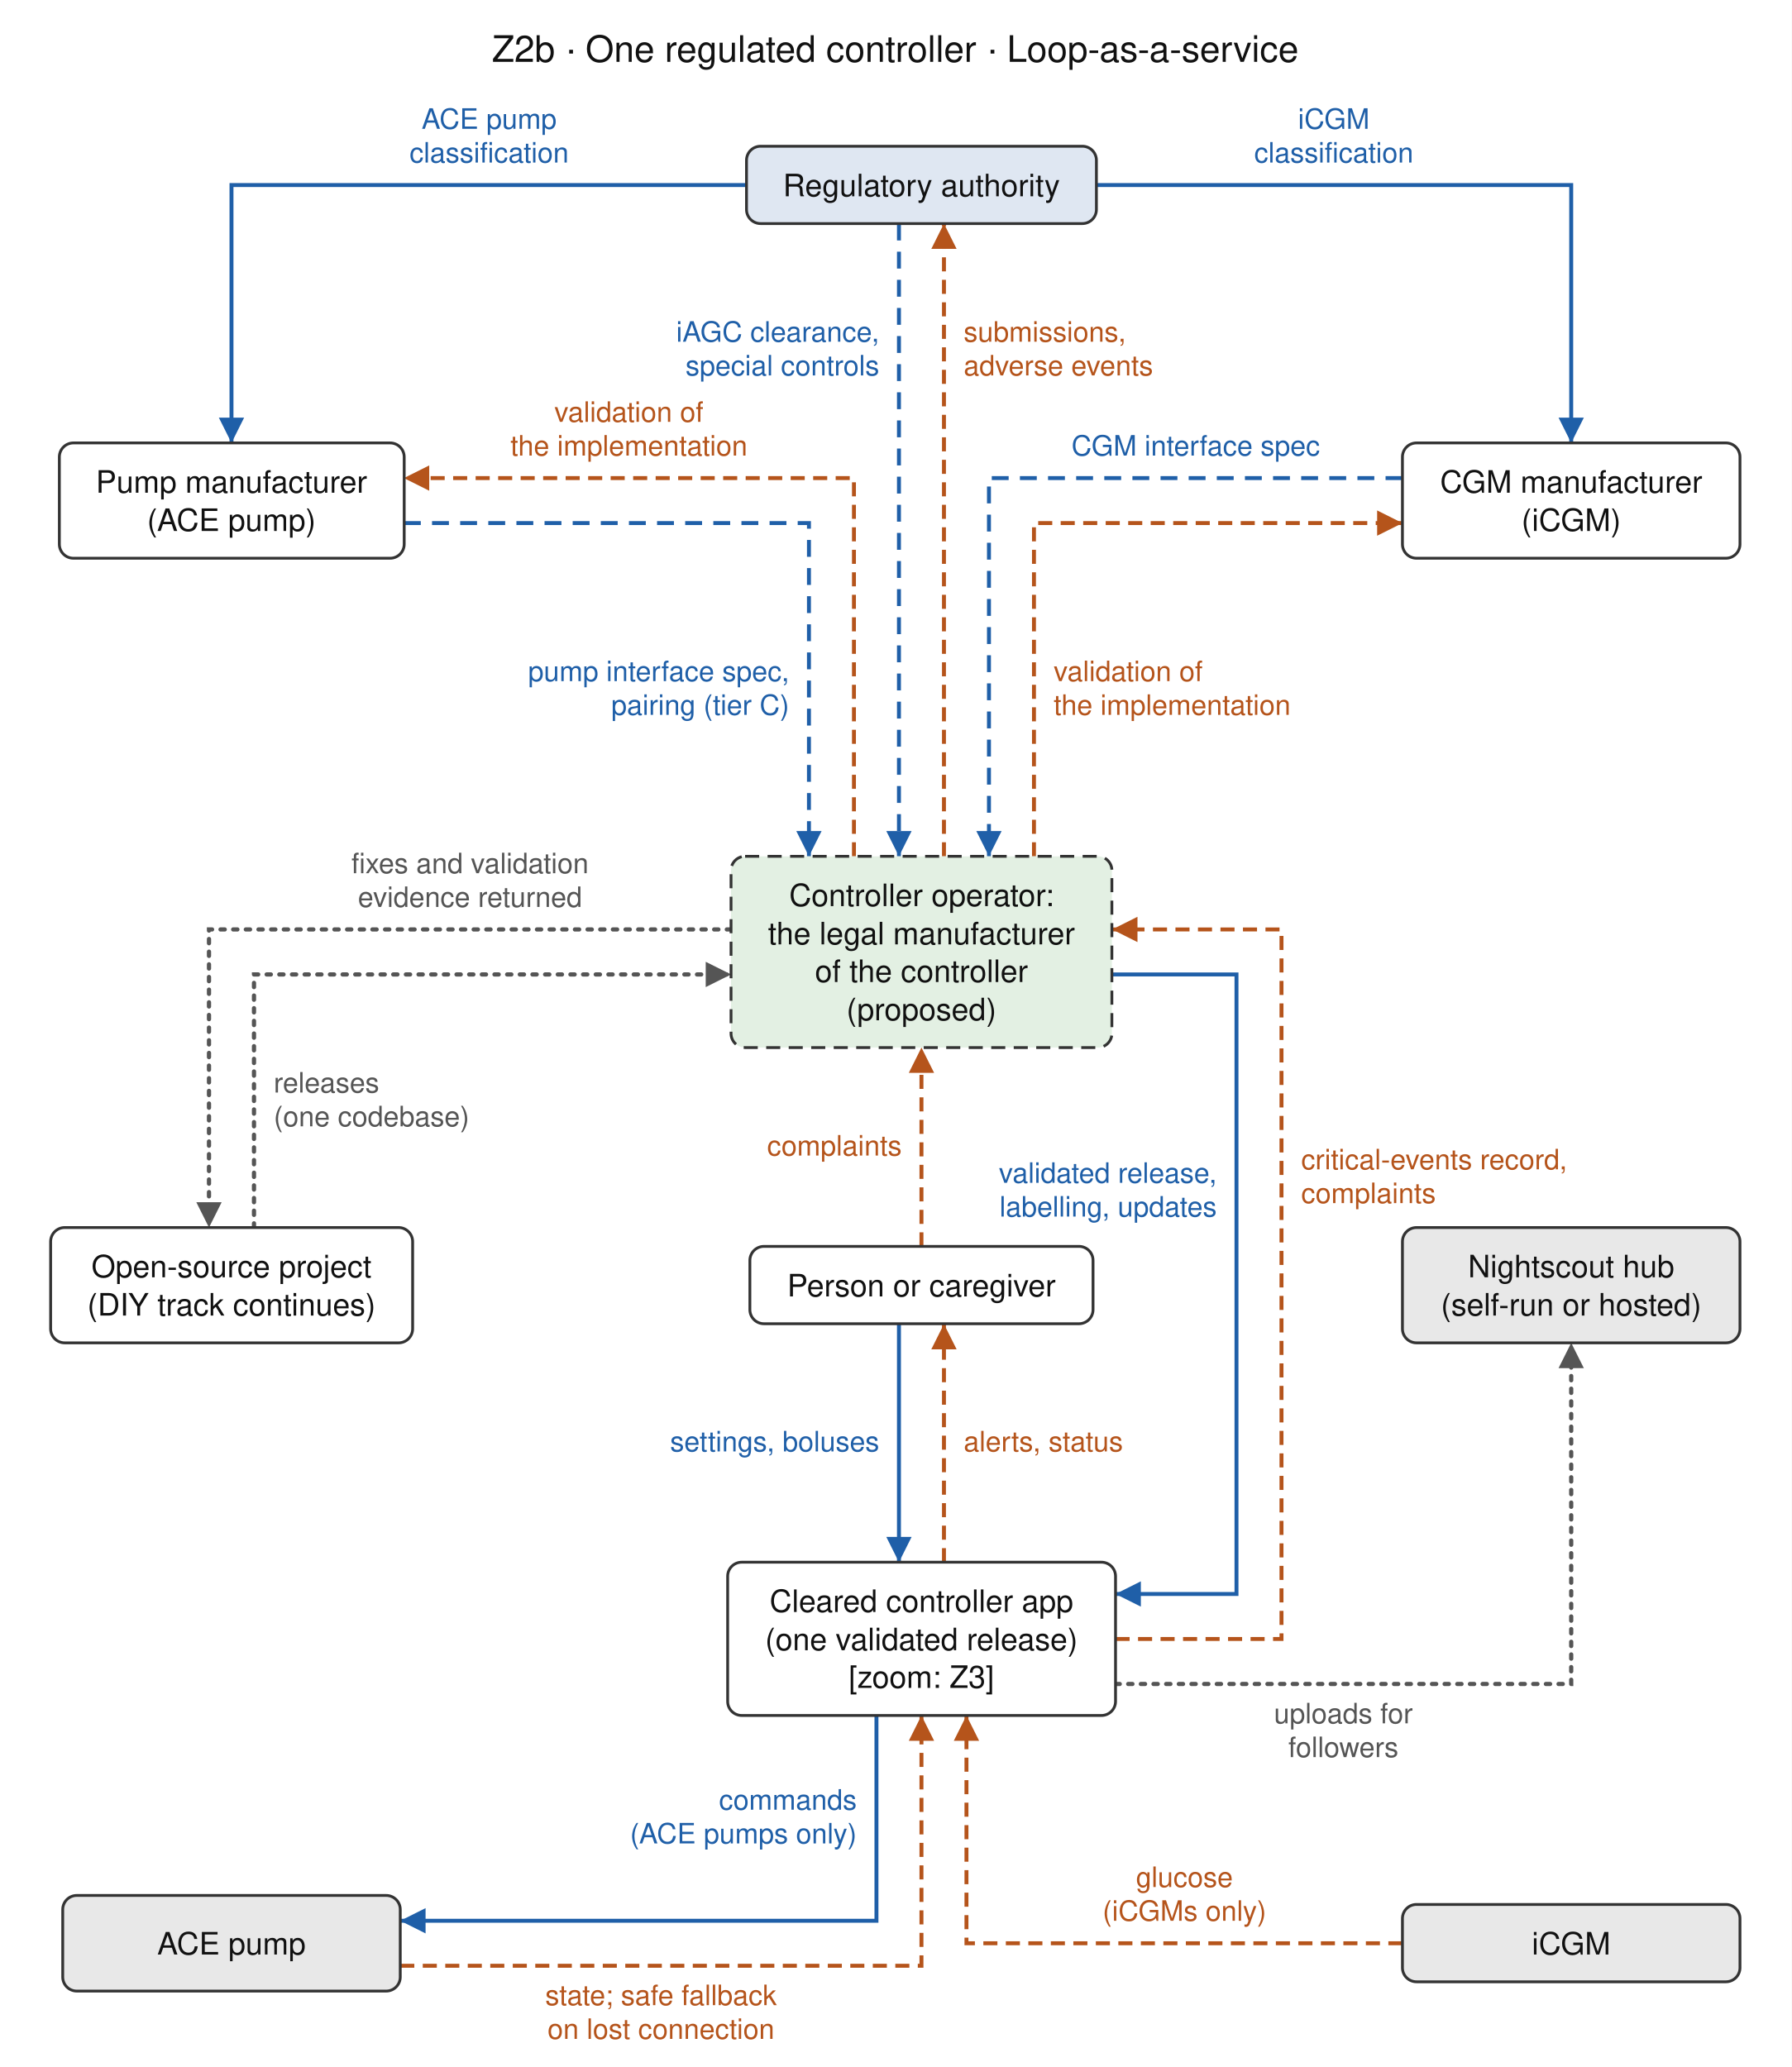
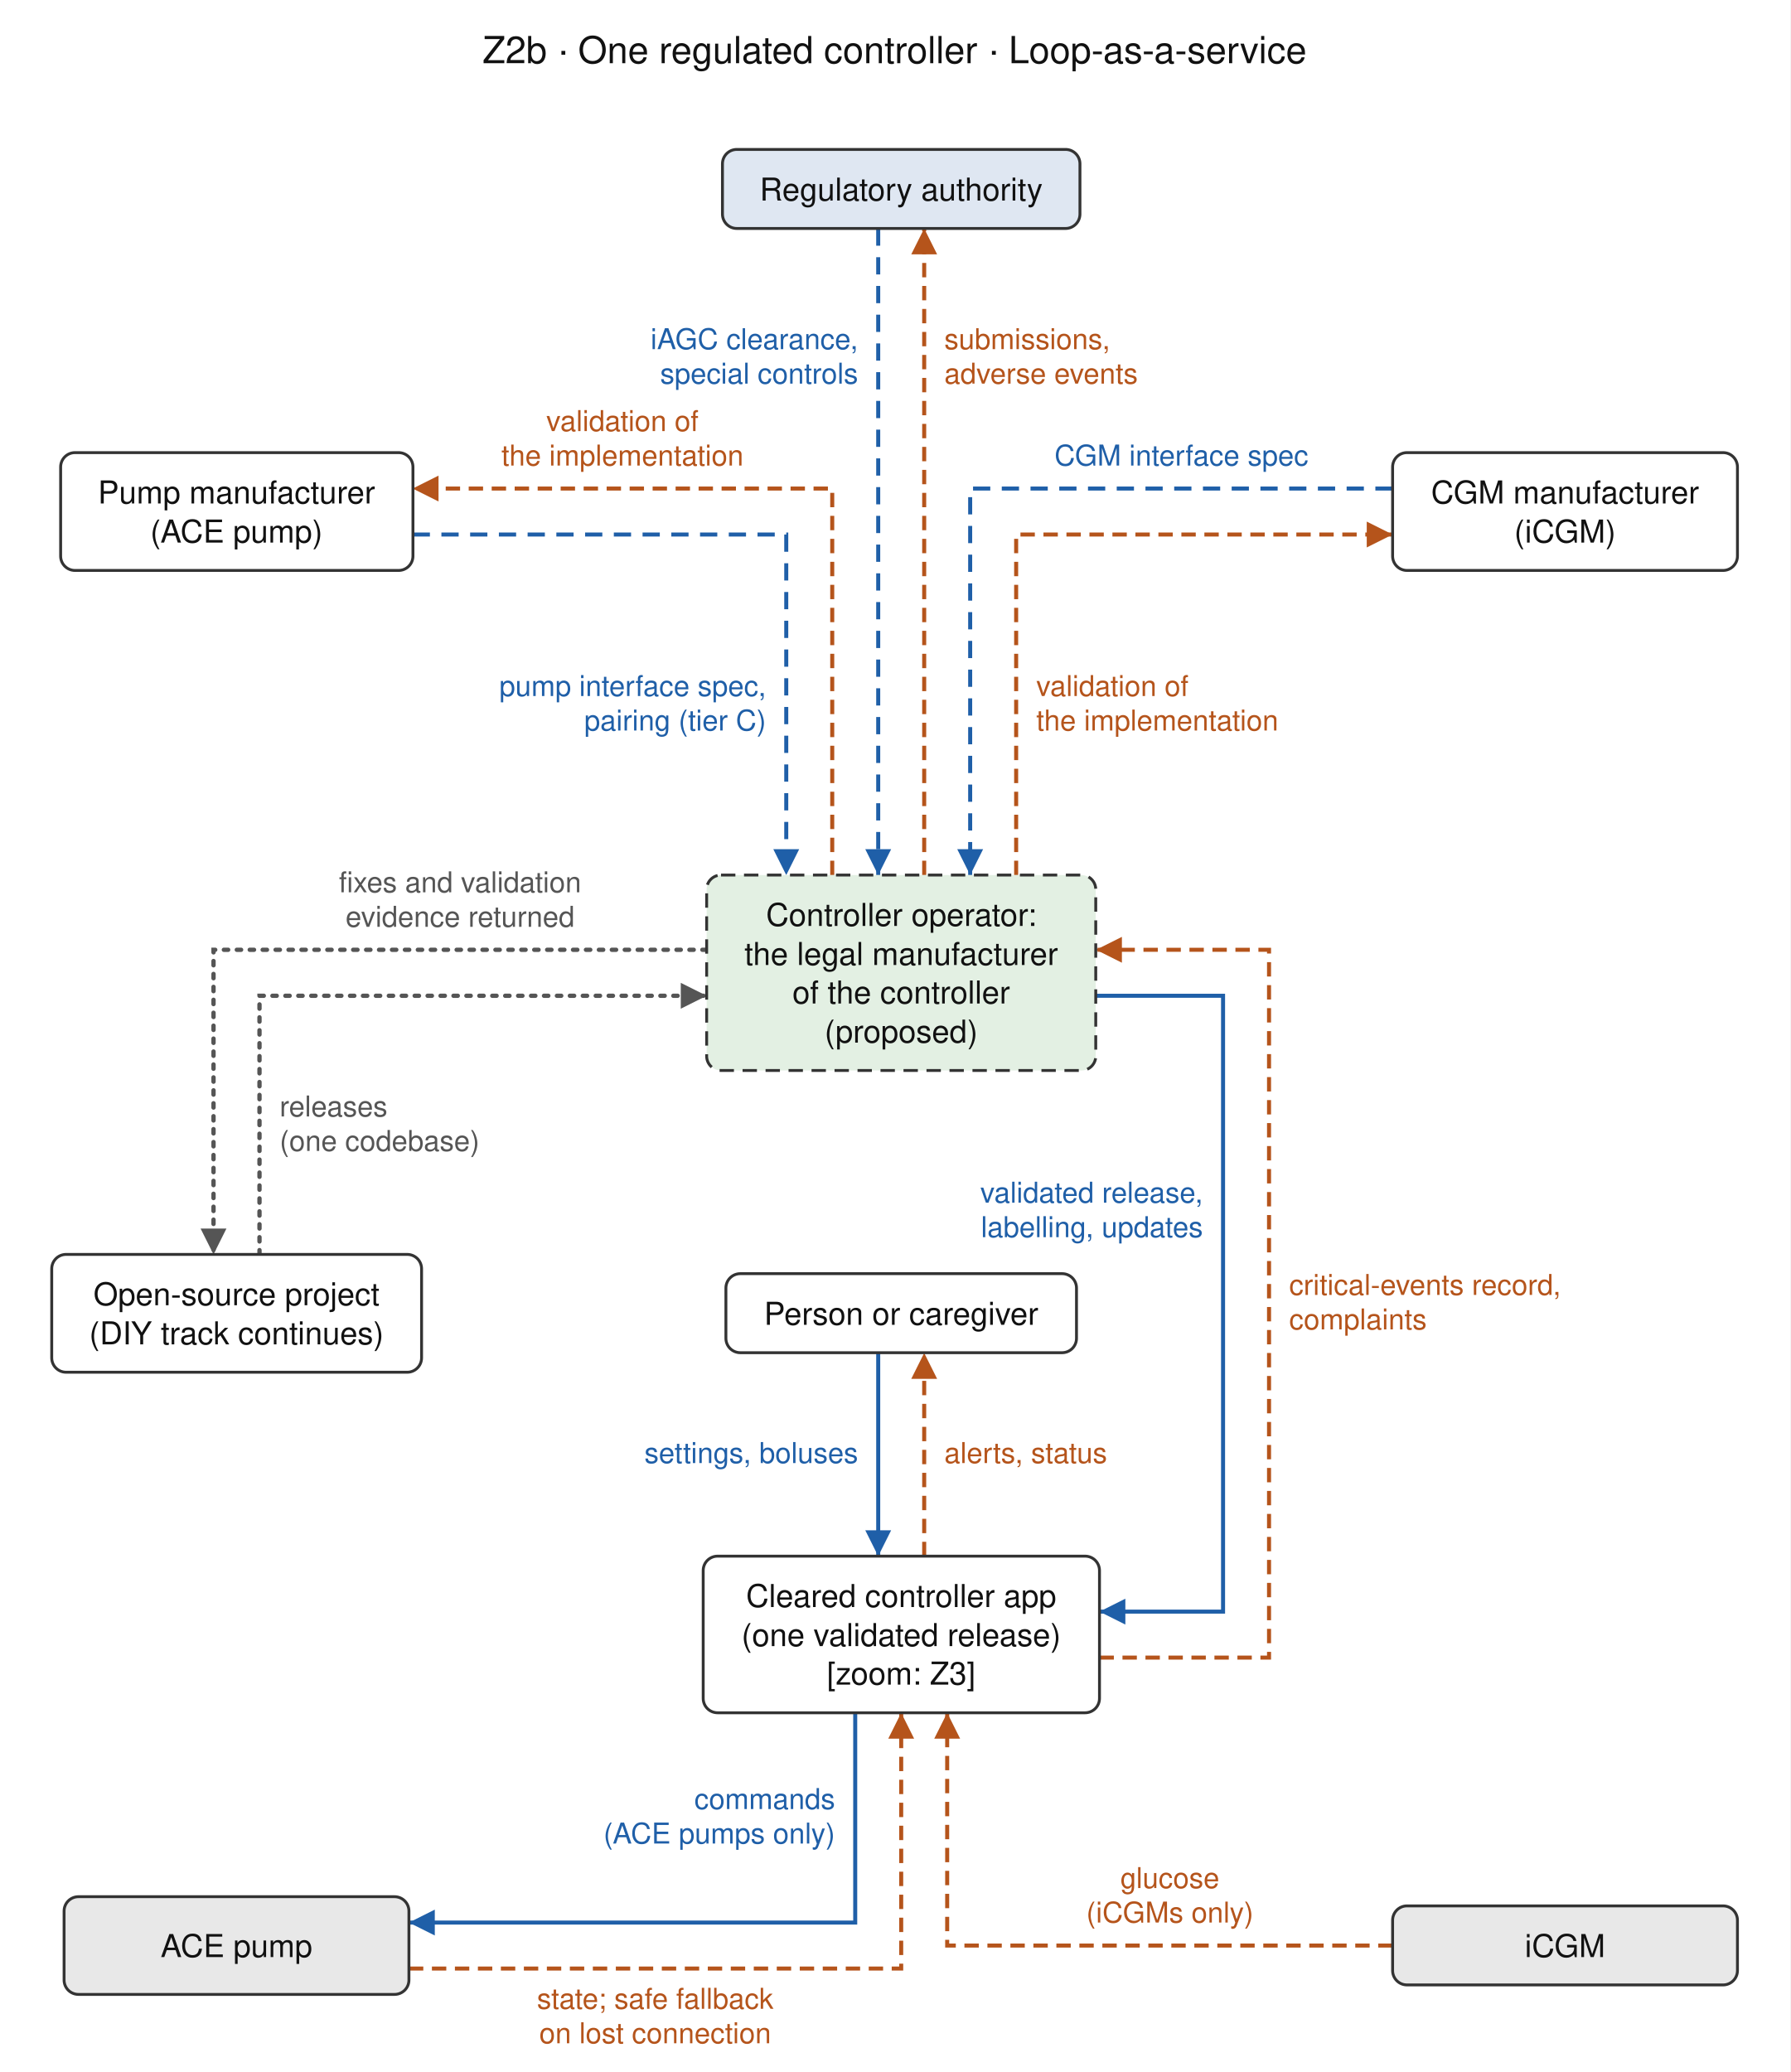
- <svg xmlns="http://www.w3.org/2000/svg" width="637" height="735" viewBox="0 0 637 735" font-family="Helvetica, Arial, sans-serif">
+ <svg xmlns="http://www.w3.org/2000/svg" width="623" height="721" viewBox="0 0 623 721" font-family="Helvetica, Arial, sans-serif">
  <defs>
    <marker id="ah1f5fa8" viewBox="0 0 10 10" refX="10" refY="5" markerUnits="userSpaceOnUse" markerWidth="9" markerHeight="9" orient="auto-start-reverse">
      <path d="M0,0 L10,5 L0,10 z" fill="#1f5fa8" />
    </marker>
    <marker id="ah2e7d32" viewBox="0 0 10 10" refX="10" refY="5" markerUnits="userSpaceOnUse" markerWidth="9" markerHeight="9" orient="auto-start-reverse">
      <path d="M0,0 L10,5 L0,10 z" fill="#2e7d32" />
    </marker>
    <marker id="ah555555" viewBox="0 0 10 10" refX="10" refY="5" markerUnits="userSpaceOnUse" markerWidth="9" markerHeight="9" orient="auto-start-reverse">
      <path d="M0,0 L10,5 L0,10 z" fill="#555555" />
    </marker>
    <marker id="ah888888" viewBox="0 0 10 10" refX="10" refY="5" markerUnits="userSpaceOnUse" markerWidth="9" markerHeight="9" orient="auto-start-reverse">
      <path d="M0,0 L10,5 L0,10 z" fill="#888888" />
    </marker>
    <marker id="ahb5541b" viewBox="0 0 10 10" refX="10" refY="5" markerUnits="userSpaceOnUse" markerWidth="9" markerHeight="9" orient="auto-start-reverse">
      <path d="M0,0 L10,5 L0,10 z" fill="#b5541b" />
    </marker>
    <marker id="ahc8c8c8" viewBox="0 0 10 10" refX="10" refY="5" markerUnits="userSpaceOnUse" markerWidth="9" markerHeight="9" orient="auto-start-reverse">
      <path d="M0,0 L10,5 L0,10 z" fill="#c8c8c8" />
    </marker>
  </defs>
-   <rect x="0" y="0" width="637" height="735" fill="#ffffff" />
-   <text x="318.3" y="22" font-size="13" text-anchor="middle" fill="#111">Z2b · One regulated controller · Loop-as-a-service</text>
+   <rect x="0" y="0" width="623" height="721" fill="#ffffff" />
+   <text x="311.3" y="22" font-size="13" text-anchor="middle" fill="#111">Z2b · One regulated controller · Loop-as-a-service</text>
  <g transform="translate(0.0,0.0)">
    <g class="edge">
-       <path class="edge" d="M319.6,79.5 L319.6,304.5" fill="none" stroke="#1f5fa8" stroke-width="1.4" stroke-dasharray="6,4" stroke-linecap="butt" marker-end="url(#ah1f5fa8)" />
+       <path class="edge" d="M305.6,79.5 L305.6,304.5" fill="none" stroke="#1f5fa8" stroke-width="1.4" stroke-dasharray="6,4" stroke-linecap="butt" marker-end="url(#ah1f5fa8)" />
    </g>
    <g class="edge">
-       <path class="edge" d="M335.6,304.5 L335.6,79.5" fill="none" stroke="#b5541b" stroke-width="1.4" stroke-dasharray="5,3" stroke-linecap="butt" marker-end="url(#ahb5541b)" />
+       <path class="edge" d="M321.6,304.5 L321.6,79.5" fill="none" stroke="#b5541b" stroke-width="1.4" stroke-dasharray="5,3" stroke-linecap="butt" marker-end="url(#ahb5541b)" />
    </g>
    <g class="edge">
-       <path class="edge" d="M265.4,65.8 L82.3,65.8 L82.3,157.5" fill="none" stroke="#1f5fa8" stroke-width="1.4" stroke-linecap="butt" marker-end="url(#ah1f5fa8)" />
+       <path class="edge" d="M143.6,186.0 L273.6,186.0 L273.6,304.5" fill="none" stroke="#1f5fa8" stroke-width="1.4" stroke-dasharray="6,4" stroke-linecap="butt" marker-end="url(#ah1f5fa8)" />
    </g>
    <g class="edge">
-       <path class="edge" d="M389.9,65.8 L558.6,65.8 L558.6,157.5" fill="none" stroke="#1f5fa8" stroke-width="1.4" stroke-linecap="butt" marker-end="url(#ah1f5fa8)" />
+       <path class="edge" d="M289.6,304.5 L289.6,170.0 L143.6,170.0" fill="none" stroke="#b5541b" stroke-width="1.4" stroke-dasharray="5,3" stroke-linecap="butt" marker-end="url(#ahb5541b)" />
    </g>
    <g class="edge">
-       <path class="edge" d="M143.6,186.0 L287.6,186.0 L287.6,304.5" fill="none" stroke="#1f5fa8" stroke-width="1.4" stroke-dasharray="6,4" stroke-linecap="butt" marker-end="url(#ah1f5fa8)" />
+       <path class="edge" d="M484.6,170.0 L337.6,170.0 L337.6,304.5" fill="none" stroke="#1f5fa8" stroke-width="1.4" stroke-dasharray="6,4" stroke-linecap="butt" marker-end="url(#ah1f5fa8)" />
    </g>
    <g class="edge">
-       <path class="edge" d="M303.6,304.5 L303.6,170.0 L143.6,170.0" fill="none" stroke="#b5541b" stroke-width="1.4" stroke-dasharray="5,3" stroke-linecap="butt" marker-end="url(#ahb5541b)" />
+       <path class="edge" d="M353.6,304.5 L353.6,186.0 L484.6,186.0" fill="none" stroke="#b5541b" stroke-width="1.4" stroke-dasharray="5,3" stroke-linecap="butt" marker-end="url(#ahb5541b)" />
    </g>
    <g class="edge">
-       <path class="edge" d="M498.6,170.0 L351.6,170.0 L351.6,304.5" fill="none" stroke="#1f5fa8" stroke-width="1.4" stroke-dasharray="6,4" stroke-linecap="butt" marker-end="url(#ah1f5fa8)" />
+       <path class="edge" d="M90.3,436.5 L90.3,346.5 L245.9,346.5" fill="none" stroke="#555555" stroke-width="1.5" stroke-dasharray="1.5,3" stroke-linecap="round" marker-end="url(#ah555555)" />
    </g>
    <g class="edge">
-       <path class="edge" d="M367.6,304.5 L367.6,186.0 L498.6,186.0" fill="none" stroke="#b5541b" stroke-width="1.4" stroke-dasharray="5,3" stroke-linecap="butt" marker-end="url(#ahb5541b)" />
+       <path class="edge" d="M245.9,330.5 L74.3,330.5 L74.3,436.5" fill="none" stroke="#555555" stroke-width="1.5" stroke-dasharray="1.5,3" stroke-linecap="round" marker-end="url(#ah555555)" />
    </g>
    <g class="edge">
-       <path class="edge" d="M90.3,436.5 L90.3,346.5 L259.9,346.5" fill="none" stroke="#555555" stroke-width="1.5" stroke-dasharray="1.5,3" stroke-linecap="round" marker-end="url(#ah555555)" />
+       <path class="edge" d="M381.4,346.5 L425.6,346.5 L425.6,560.8 L382.6,560.8" fill="none" stroke="#1f5fa8" stroke-width="1.4" stroke-linecap="butt" marker-end="url(#ah1f5fa8)" />
    </g>
    <g class="edge">
-       <path class="edge" d="M259.9,330.5 L74.3,330.5 L74.3,436.5" fill="none" stroke="#555555" stroke-width="1.5" stroke-dasharray="1.5,3" stroke-linecap="round" marker-end="url(#ah555555)" />
+       <path class="edge" d="M382.6,576.8 L441.6,576.8 L441.6,330.5 L381.4,330.5" fill="none" stroke="#b5541b" stroke-width="1.4" stroke-dasharray="5,3" stroke-linecap="butt" marker-end="url(#ahb5541b)" />
    </g>
    <g class="edge">
-       <path class="edge" d="M395.4,346.5 L439.6,346.5 L439.6,566.8 L396.6,566.8" fill="none" stroke="#1f5fa8" stroke-width="1.4" stroke-linecap="butt" marker-end="url(#ah1f5fa8)" />
+       <path class="edge" d="M305.6,470.8 L305.6,541.5" fill="none" stroke="#1f5fa8" stroke-width="1.4" stroke-linecap="butt" marker-end="url(#ah1f5fa8)" />
    </g>
    <g class="edge">
-       <path class="edge" d="M396.6,582.8 L455.6,582.8 L455.6,330.5 L395.4,330.5" fill="none" stroke="#b5541b" stroke-width="1.4" stroke-dasharray="5,3" stroke-linecap="butt" marker-end="url(#ahb5541b)" />
+       <path class="edge" d="M321.6,541.5 L321.6,470.8" fill="none" stroke="#b5541b" stroke-width="1.4" stroke-dasharray="5,3" stroke-linecap="butt" marker-end="url(#ahb5541b)" />
    </g>
    <g class="edge">
-       <path class="edge" d="M319.6,470.8 L319.6,555.5" fill="none" stroke="#1f5fa8" stroke-width="1.4" stroke-linecap="butt" marker-end="url(#ah1f5fa8)" />
+       <path class="edge" d="M297.6,596.0 L297.6,669.0 L142.3,669.0" fill="none" stroke="#1f5fa8" stroke-width="1.4" stroke-linecap="butt" marker-end="url(#ah1f5fa8)" />
    </g>
    <g class="edge">
-       <path class="edge" d="M335.6,555.5 L335.6,470.8" fill="none" stroke="#b5541b" stroke-width="1.4" stroke-dasharray="5,3" stroke-linecap="butt" marker-end="url(#ahb5541b)" />
+       <path class="edge" d="M142.3,685.0 L313.6,685.0 L313.6,596.0" fill="none" stroke="#b5541b" stroke-width="1.4" stroke-dasharray="5,3" stroke-linecap="butt" marker-end="url(#ahb5541b)" />
    </g>
    <g class="edge">
-       <path class="edge" d="M327.6,443.2 L327.6,372.5" fill="none" stroke="#b5541b" stroke-width="1.4" stroke-dasharray="5,3" stroke-linecap="butt" marker-end="url(#ahb5541b)" />
-     </g>
-     <g class="edge">
-       <path class="edge" d="M396.6,598.8 L558.6,598.8 L558.6,477.5" fill="none" stroke="#555555" stroke-width="1.5" stroke-dasharray="1.5,3" stroke-linecap="round" marker-end="url(#ah555555)" />
-     </g>
-     <g class="edge">
-       <path class="edge" d="M311.6,610.0 L311.6,683.0 L142.3,683.0" fill="none" stroke="#1f5fa8" stroke-width="1.4" stroke-linecap="butt" marker-end="url(#ah1f5fa8)" />
-     </g>
-     <g class="edge">
-       <path class="edge" d="M142.3,699.0 L327.6,699.0 L327.6,610.0" fill="none" stroke="#b5541b" stroke-width="1.4" stroke-dasharray="5,3" stroke-linecap="butt" marker-end="url(#ahb5541b)" />
-     </g>
-     <g class="edge">
-       <path class="edge" d="M498.6,691.0 L343.6,691.0 L343.6,610.0" fill="none" stroke="#b5541b" stroke-width="1.4" stroke-dasharray="5,3" stroke-linecap="butt" marker-end="url(#ahb5541b)" />
+       <path class="edge" d="M484.6,677.0 L329.6,677.0 L329.6,596.0" fill="none" stroke="#b5541b" stroke-width="1.4" stroke-dasharray="5,3" stroke-linecap="butt" marker-end="url(#ahb5541b)" />
    </g>
    <g class="node" data-id="reg">
-       <rect x="265.4" y="52.0" width="124.4" height="27.5" rx="5" fill="#dfe7f2" stroke="#333333" stroke-width="1" />
-       <text x="327.6" y="69.8" font-size="11" text-anchor="middle" fill="#111111">Regulatory authority</text>
+       <rect x="251.4" y="52.0" width="124.4" height="27.5" rx="5" fill="#dfe7f2" stroke="#333333" stroke-width="1" />
+       <text x="313.6" y="69.8" font-size="11" text-anchor="middle" fill="#111111">Regulatory authority</text>
    </g>
    <g class="node" data-id="pumpmfr">
      <rect x="21.1" y="157.5" width="122.6" height="41.0" rx="5" fill="#ffffff" stroke="#333333" stroke-width="1" />
      <text x="82.3" y="175.2" font-size="11" text-anchor="middle" fill="#111111">Pump manufacturer</text>
      <text x="82.3" y="188.8" font-size="11" text-anchor="middle" fill="#111111">(ACE pump)</text>
    </g>
    <g class="node" data-id="cgmmfr">
-       <rect x="498.6" y="157.5" width="120.0" height="41.0" rx="5" fill="#ffffff" stroke="#333333" stroke-width="1" />
-       <text x="558.6" y="175.2" font-size="11" text-anchor="middle" fill="#111111">CGM manufacturer</text>
-       <text x="558.6" y="188.8" font-size="11" text-anchor="middle" fill="#111111">(iCGM)</text>
+       <rect x="484.6" y="157.5" width="120.0" height="41.0" rx="5" fill="#ffffff" stroke="#333333" stroke-width="1" />
+       <text x="544.6" y="175.2" font-size="11" text-anchor="middle" fill="#111111">CGM manufacturer</text>
+       <text x="544.6" y="188.8" font-size="11" text-anchor="middle" fill="#111111">(iCGM)</text>
    </g>
    <g class="node" data-id="op">
-       <rect x="259.9" y="304.5" width="135.4" height="68.0" rx="5" fill="#e3f0e3" stroke="#333333" stroke-width="1" stroke-dasharray="5,3" />
-       <text x="327.6" y="322.2" font-size="11" text-anchor="middle" fill="#111111">Controller operator:</text>
-       <text x="327.6" y="335.8" font-size="11" text-anchor="middle" fill="#111111">the legal manufacturer</text>
-       <text x="327.6" y="349.2" font-size="11" text-anchor="middle" fill="#111111">of the controller</text>
-       <text x="327.6" y="362.8" font-size="11" text-anchor="middle" fill="#111111">(proposed)</text>
+       <rect x="245.9" y="304.5" width="135.4" height="68.0" rx="5" fill="#e3f0e3" stroke="#333333" stroke-width="1" stroke-dasharray="5,3" />
+       <text x="313.6" y="322.2" font-size="11" text-anchor="middle" fill="#111111">Controller operator:</text>
+       <text x="313.6" y="335.8" font-size="11" text-anchor="middle" fill="#111111">the legal manufacturer</text>
+       <text x="313.6" y="349.2" font-size="11" text-anchor="middle" fill="#111111">of the controller</text>
+       <text x="313.6" y="362.8" font-size="11" text-anchor="middle" fill="#111111">(proposed)</text>
    </g>
    <g class="node" data-id="project">
      <rect x="18.0" y="436.5" width="128.7" height="41.0" rx="5" fill="#ffffff" stroke="#333333" stroke-width="1" />
      <text x="82.3" y="454.2" font-size="11" text-anchor="middle" fill="#111111">Open-source project</text>
      <text x="82.3" y="467.8" font-size="11" text-anchor="middle" fill="#111111">(DIY track continues)</text>
    </g>
    <g class="node" data-id="person">
-       <rect x="266.6" y="443.2" width="122.0" height="27.5" rx="5" fill="#ffffff" stroke="#333333" stroke-width="1" />
-       <text x="327.6" y="461.0" font-size="11" text-anchor="middle" fill="#111111">Person or caregiver</text>
-     </g>
-     <g class="node" data-id="hub">
-       <rect x="498.6" y="436.5" width="120.0" height="41.0" rx="5" fill="#e8e8e8" stroke="#333333" stroke-width="1" />
-       <text x="558.6" y="454.2" font-size="11" text-anchor="middle" fill="#111111">Nightscout hub</text>
-       <text x="558.6" y="467.8" font-size="11" text-anchor="middle" fill="#111111">(self-run or hosted)</text>
+       <rect x="252.6" y="443.2" width="122.0" height="27.5" rx="5" fill="#ffffff" stroke="#333333" stroke-width="1" />
+       <text x="313.6" y="461.0" font-size="11" text-anchor="middle" fill="#111111">Person or caregiver</text>
    </g>
    <g class="node" data-id="app">
-       <rect x="258.7" y="555.5" width="137.9" height="54.5" rx="5" fill="#ffffff" stroke="#333333" stroke-width="1" />
-       <text x="327.6" y="573.2" font-size="11" text-anchor="middle" fill="#111111">Cleared controller app</text>
-       <text x="327.6" y="586.8" font-size="11" text-anchor="middle" fill="#111111">(one validated release)</text>
-       <text x="327.6" y="600.2" font-size="11" text-anchor="middle" fill="#111111">[zoom: Z3]</text>
+       <rect x="244.7" y="541.5" width="137.9" height="54.5" rx="5" fill="#ffffff" stroke="#333333" stroke-width="1" />
+       <text x="313.6" y="559.2" font-size="11" text-anchor="middle" fill="#111111">Cleared controller app</text>
+       <text x="313.6" y="572.8" font-size="11" text-anchor="middle" fill="#111111">(one validated release)</text>
+       <text x="313.6" y="586.2" font-size="11" text-anchor="middle" fill="#111111">[zoom: Z3]</text>
    </g>
    <g class="node" data-id="pump">
-       <rect x="22.3" y="674.0" width="120.0" height="34.0" rx="5" fill="#e8e8e8" stroke="#333333" stroke-width="1" />
-       <text x="82.3" y="695.0" font-size="11" text-anchor="middle" fill="#111111">ACE pump</text>
+       <rect x="22.3" y="660.0" width="120.0" height="34.0" rx="5" fill="#e8e8e8" stroke="#333333" stroke-width="1" />
+       <text x="82.3" y="681.0" font-size="11" text-anchor="middle" fill="#111111">ACE pump</text>
    </g>
    <g class="node" data-id="cgm">
-       <rect x="498.6" y="677.2" width="120.0" height="27.5" rx="5" fill="#e8e8e8" stroke="#333333" stroke-width="1" />
-       <text x="558.6" y="695.0" font-size="11" text-anchor="middle" fill="#111111">iCGM</text>
+       <rect x="484.6" y="663.2" width="120.0" height="27.5" rx="5" fill="#e8e8e8" stroke="#333333" stroke-width="1" />
+       <text x="544.6" y="681.0" font-size="11" text-anchor="middle" fill="#111111">iCGM</text>
    </g>
    <g class="elabel" data-k="0">
-       <text x="312.6" y="121.5" font-size="10" text-anchor="end" fill="#1f5fa8">iAGC clearance,</text>
-       <text x="312.6" y="133.5" font-size="10" text-anchor="end" fill="#1f5fa8">special controls</text>
+       <text x="298.6" y="121.5" font-size="10" text-anchor="end" fill="#1f5fa8">iAGC clearance,</text>
+       <text x="298.6" y="133.5" font-size="10" text-anchor="end" fill="#1f5fa8">special controls</text>
    </g>
    <g class="elabel" data-k="1">
-       <text x="342.6" y="121.5" font-size="10" text-anchor="start" fill="#b5541b">submissions,</text>
-       <text x="342.6" y="133.5" font-size="10" text-anchor="start" fill="#b5541b">adverse events</text>
+       <text x="328.6" y="121.5" font-size="10" text-anchor="start" fill="#b5541b">submissions,</text>
+       <text x="328.6" y="133.5" font-size="10" text-anchor="start" fill="#b5541b">adverse events</text>
    </g>
    <g class="elabel" data-k="2">
-       <text x="173.9" y="45.8" font-size="10" text-anchor="middle" fill="#1f5fa8">ACE pump</text>
-       <text x="173.9" y="57.8" font-size="10" text-anchor="middle" fill="#1f5fa8">classification</text>
+       <text x="266.6" y="242.2" font-size="10" text-anchor="end" fill="#1f5fa8">pump interface spec,</text>
+       <text x="266.6" y="254.2" font-size="10" text-anchor="end" fill="#1f5fa8">pairing (tier C)</text>
    </g>
    <g class="elabel" data-k="3">
-       <text x="474.2" y="45.8" font-size="10" text-anchor="middle" fill="#1f5fa8">iCGM</text>
-       <text x="474.2" y="57.8" font-size="10" text-anchor="middle" fill="#1f5fa8">classification</text>
+       <text x="216.6" y="150.0" font-size="10" text-anchor="middle" fill="#b5541b">validation of</text>
+       <text x="216.6" y="162.0" font-size="10" text-anchor="middle" fill="#b5541b">the implementation</text>
    </g>
    <g class="elabel" data-k="4">
-       <text x="280.6" y="242.2" font-size="10" text-anchor="end" fill="#1f5fa8">pump interface spec,</text>
-       <text x="280.6" y="254.2" font-size="10" text-anchor="end" fill="#1f5fa8">pairing (tier C)</text>
+       <text x="411.1" y="162.0" font-size="10" text-anchor="middle" fill="#1f5fa8">CGM interface spec</text>
    </g>
    <g class="elabel" data-k="5">
-       <text x="223.6" y="150.0" font-size="10" text-anchor="middle" fill="#b5541b">validation of</text>
-       <text x="223.6" y="162.0" font-size="10" text-anchor="middle" fill="#b5541b">the implementation</text>
+       <text x="360.6" y="242.2" font-size="10" text-anchor="start" fill="#b5541b">validation of</text>
+       <text x="360.6" y="254.2" font-size="10" text-anchor="start" fill="#b5541b">the implementation</text>
    </g>
    <g class="elabel" data-k="6">
-       <text x="425.1" y="162.0" font-size="10" text-anchor="middle" fill="#1f5fa8">CGM interface spec</text>
-     </g>
-     <g class="elabel" data-k="7">
-       <text x="374.6" y="242.2" font-size="10" text-anchor="start" fill="#b5541b">validation of</text>
-       <text x="374.6" y="254.2" font-size="10" text-anchor="start" fill="#b5541b">the implementation</text>
-     </g>
-     <g class="elabel" data-k="8">
      <text x="97.3" y="388.5" font-size="10" text-anchor="start" fill="#555555">releases</text>
      <text x="97.3" y="400.5" font-size="10" text-anchor="start" fill="#555555">(one codebase)</text>
    </g>
+     <g class="elabel" data-k="7">
+       <text x="160.1" y="310.5" font-size="10" text-anchor="middle" fill="#555555">fixes and validation</text>
+       <text x="160.1" y="322.5" font-size="10" text-anchor="middle" fill="#555555">evidence returned</text>
+     </g>
+     <g class="elabel" data-k="8">
+       <text x="418.6" y="418.5" font-size="10" text-anchor="end" fill="#1f5fa8">validated release,</text>
+       <text x="418.6" y="430.5" font-size="10" text-anchor="end" fill="#1f5fa8">labelling, updates</text>
+     </g>
    <g class="elabel" data-k="9">
-       <text x="167.1" y="310.5" font-size="10" text-anchor="middle" fill="#555555">fixes and validation</text>
-       <text x="167.1" y="322.5" font-size="10" text-anchor="middle" fill="#555555">evidence returned</text>
+       <text x="448.6" y="450.6" font-size="10" text-anchor="start" fill="#b5541b">critical-events record,</text>
+       <text x="448.6" y="462.6" font-size="10" text-anchor="start" fill="#b5541b">complaints</text>
    </g>
    <g class="elabel" data-k="10">
-       <text x="432.6" y="420.6" font-size="10" text-anchor="end" fill="#1f5fa8">validated release,</text>
-       <text x="432.6" y="432.6" font-size="10" text-anchor="end" fill="#1f5fa8">labelling, updates</text>
+       <text x="298.6" y="509.1" font-size="10" text-anchor="end" fill="#1f5fa8">settings, boluses</text>
    </g>
    <g class="elabel" data-k="11">
-       <text x="462.6" y="415.8" font-size="10" text-anchor="start" fill="#b5541b">critical-events record,</text>
-       <text x="462.6" y="427.8" font-size="10" text-anchor="start" fill="#b5541b">complaints</text>
+       <text x="328.6" y="509.1" font-size="10" text-anchor="start" fill="#b5541b">alerts, status</text>
    </g>
    <g class="elabel" data-k="12">
-       <text x="312.6" y="516.1" font-size="10" text-anchor="end" fill="#1f5fa8">settings, boluses</text>
+       <text x="290.6" y="629.5" font-size="10" text-anchor="end" fill="#1f5fa8">commands</text>
+       <text x="290.6" y="641.5" font-size="10" text-anchor="end" fill="#1f5fa8">(ACE pumps only)</text>
    </g>
    <g class="elabel" data-k="13">
-       <text x="342.6" y="516.1" font-size="10" text-anchor="start" fill="#b5541b">alerts, status</text>
+       <text x="228.0" y="699.0" font-size="10" text-anchor="middle" fill="#b5541b">state; safe fallback</text>
+       <text x="228.0" y="711.0" font-size="10" text-anchor="middle" fill="#b5541b">on lost connection</text>
    </g>
    <g class="elabel" data-k="14">
-       <text x="320.6" y="410.9" font-size="10" text-anchor="end" fill="#b5541b">complaints</text>
-     </g>
-     <g class="elabel" data-k="15">
-       <text x="477.6" y="612.8" font-size="10" text-anchor="middle" fill="#555555">uploads for</text>
-       <text x="477.6" y="624.8" font-size="10" text-anchor="middle" fill="#555555">followers</text>
-     </g>
-     <g class="elabel" data-k="16">
-       <text x="304.6" y="643.5" font-size="10" text-anchor="end" fill="#1f5fa8">commands</text>
-       <text x="304.6" y="655.5" font-size="10" text-anchor="end" fill="#1f5fa8">(ACE pumps only)</text>
-     </g>
-     <g class="elabel" data-k="17">
-       <text x="235.0" y="713.0" font-size="10" text-anchor="middle" fill="#b5541b">state; safe fallback</text>
-       <text x="235.0" y="725.0" font-size="10" text-anchor="middle" fill="#b5541b">on lost connection</text>
-     </g>
-     <g class="elabel" data-k="18">
-       <text x="421.1" y="671.0" font-size="10" text-anchor="middle" fill="#b5541b">glucose</text>
-       <text x="421.1" y="683.0" font-size="10" text-anchor="middle" fill="#b5541b">(iCGMs only)</text>
+       <text x="407.1" y="657.0" font-size="10" text-anchor="middle" fill="#b5541b">glucose</text>
+       <text x="407.1" y="669.0" font-size="10" text-anchor="middle" fill="#b5541b">(iCGMs only)</text>
    </g>
  </g>
</svg>
